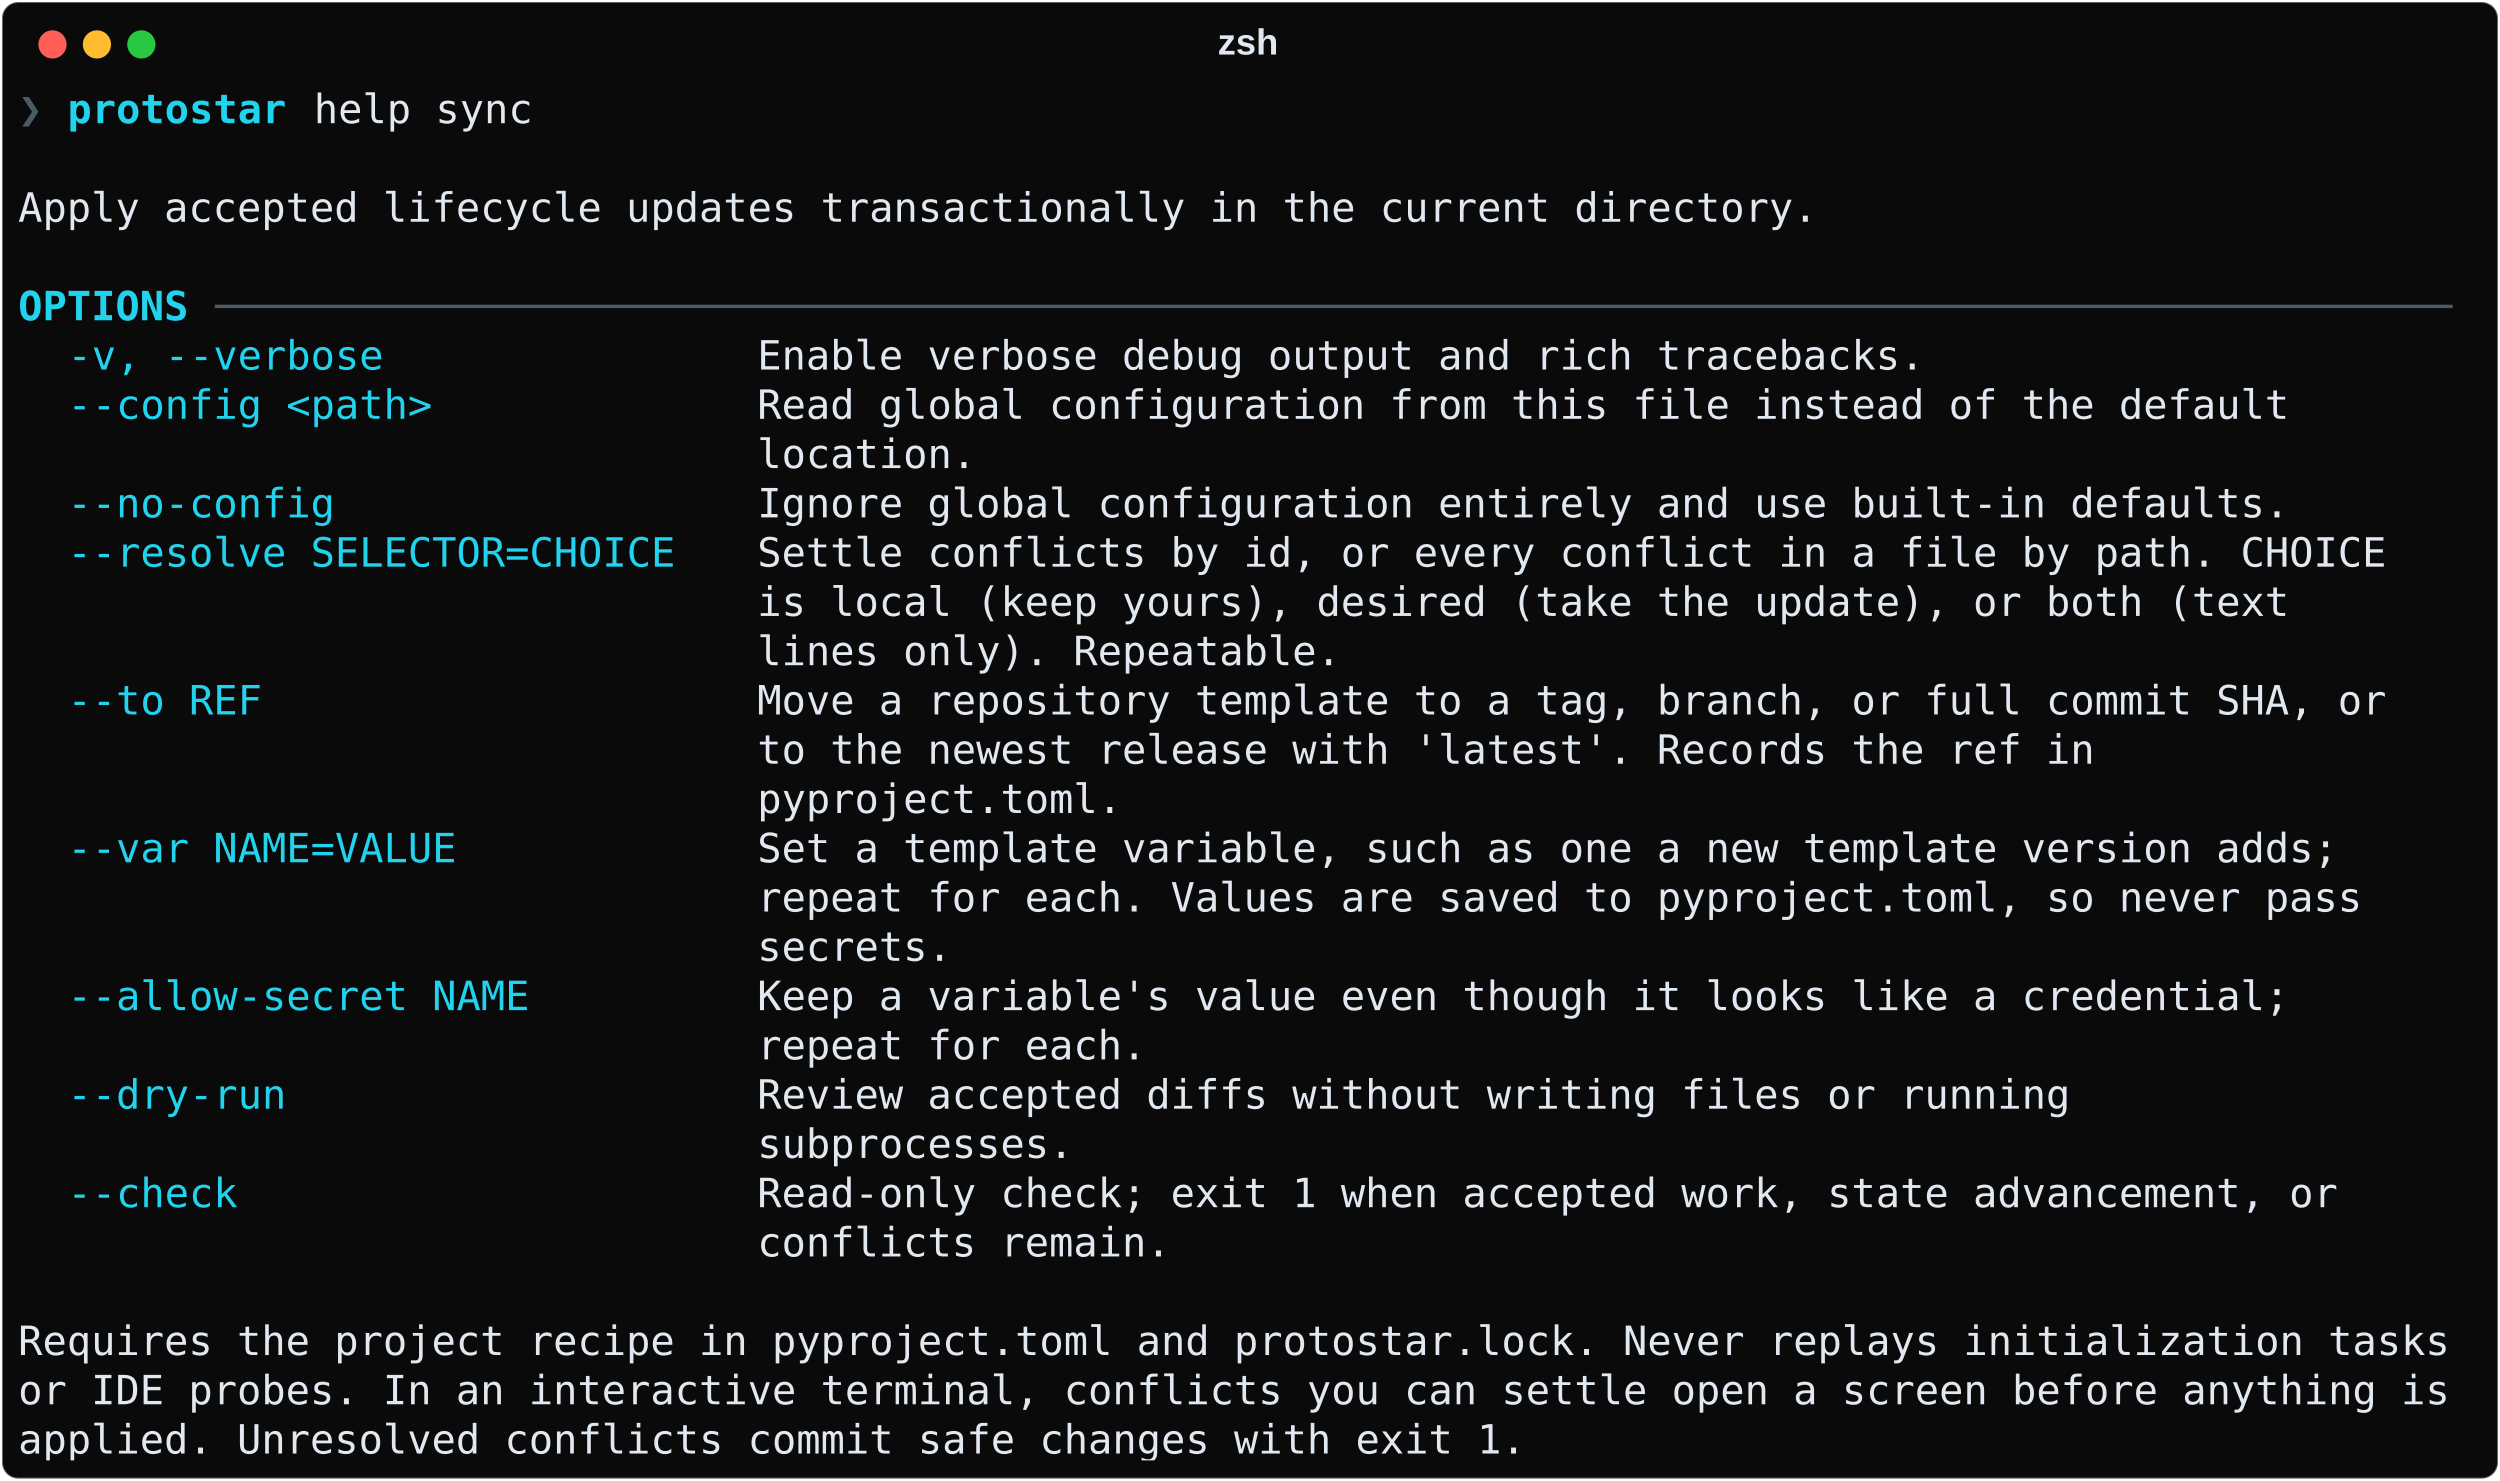
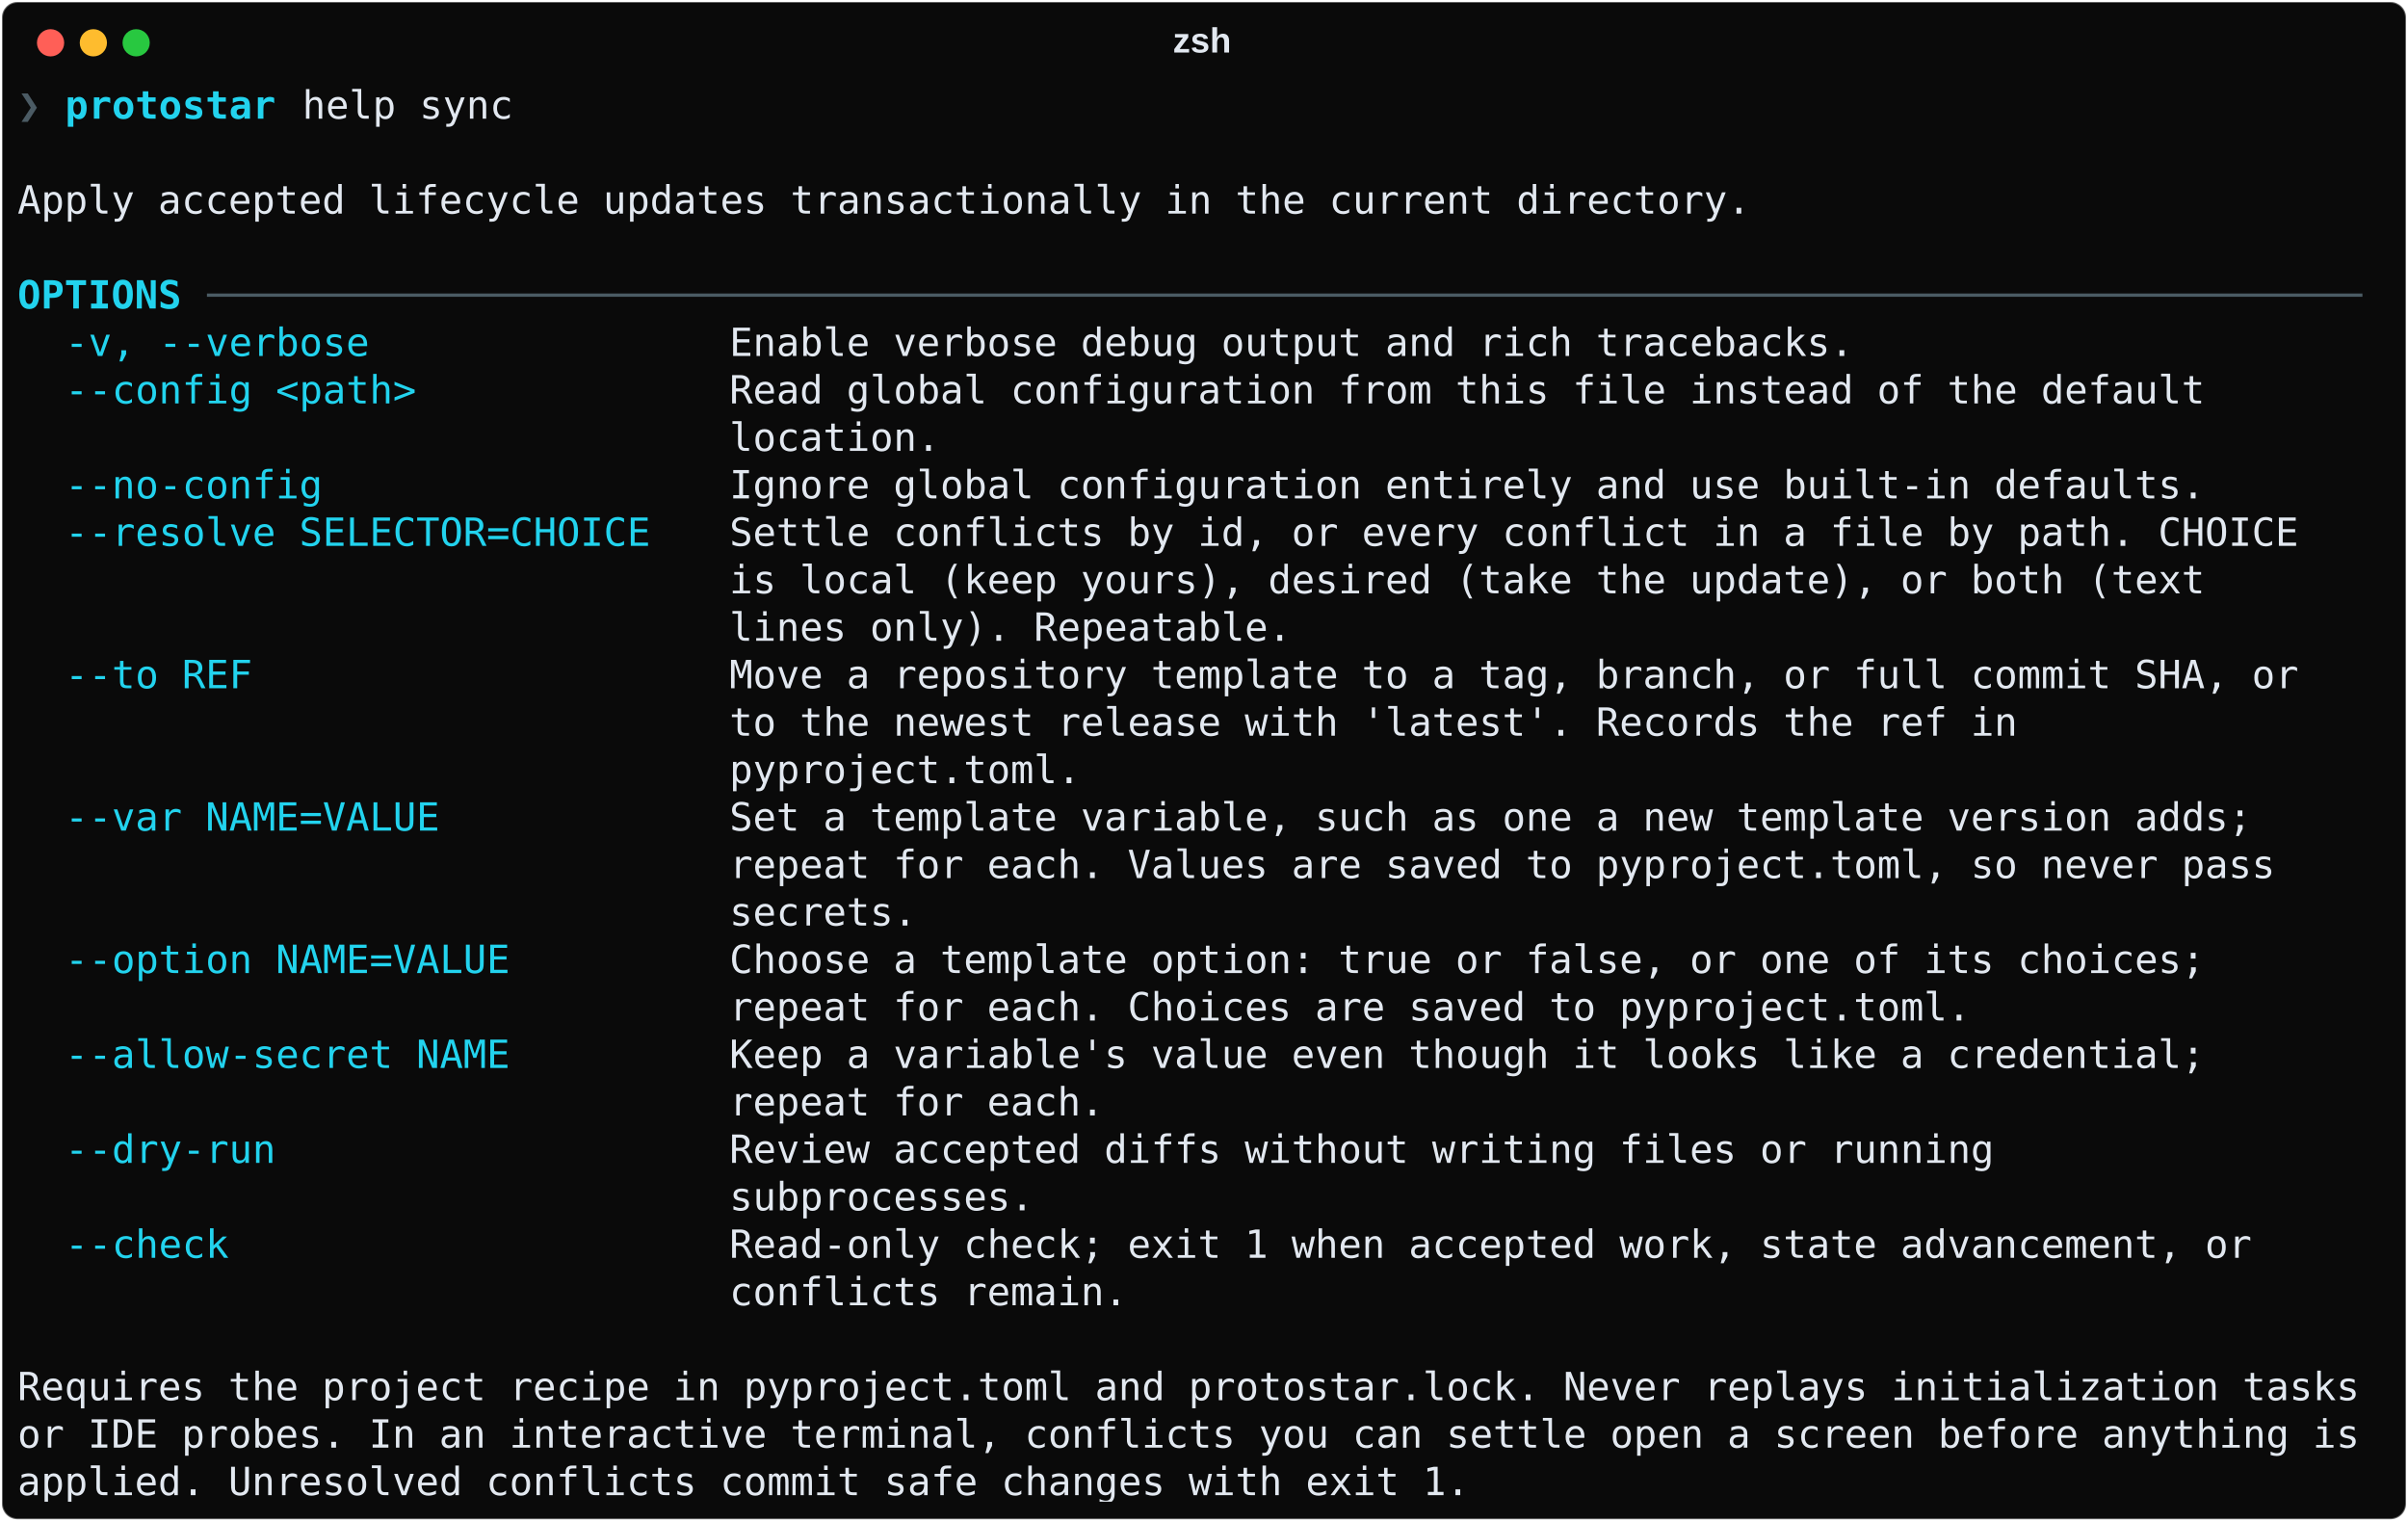
- <svg xmlns="http://www.w3.org/2000/svg" class="rich-terminal" viewBox="0 0 1238 733.2">
+ <svg xmlns="http://www.w3.org/2000/svg" class="rich-terminal" viewBox="0 0 1238 782.0">
  <style>

    @font-face {
        font-family: "Fira Code";
        src: local("FiraCode-Regular"),
                url("https://cdnjs.cloudflare.com/ajax/libs/firacode/6.2.0/woff2/FiraCode-Regular.woff2") format("woff2"),
                url("https://cdnjs.cloudflare.com/ajax/libs/firacode/6.2.0/woff/FiraCode-Regular.woff") format("woff");
        font-style: normal;
        font-weight: 400;
    }
    @font-face {
        font-family: "Fira Code";
        src: local("FiraCode-Bold"),
                url("https://cdnjs.cloudflare.com/ajax/libs/firacode/6.2.0/woff2/FiraCode-Bold.woff2") format("woff2"),
                url("https://cdnjs.cloudflare.com/ajax/libs/firacode/6.2.0/woff/FiraCode-Bold.woff") format("woff");
        font-style: bold;
        font-weight: 700;
    }

    .cli_sync_help-matrix {
        font-family: Fira Code, monospace;
        font-size: 20px;
        line-height: 24.4px;
        font-variant-east-asian: full-width;
    }

    .cli_sync_help-title {
        font-size: 18px;
        font-weight: bold;
        font-family: arial;
    }

    .cli_sync_help-r1 { fill: #4b5b64 }
.cli_sync_help-r2 { fill: #22d3ee;font-weight: bold }
.cli_sync_help-r3 { fill: #e2e8f0 }
.cli_sync_help-r4 { fill: #22d3ee }
    </style>
  <defs>
    <clipPath id="cli_sync_help-clip-terminal">
-       <rect x="0" y="0" width="1219.0" height="682.2" />
+       <rect x="0" y="0" width="1219.0" height="731.0" />
    </clipPath>
    <clipPath id="cli_sync_help-line-0">
      <rect x="0" y="1.5" width="1220" height="24.65" />
    </clipPath>
    <clipPath id="cli_sync_help-line-1">
      <rect x="0" y="25.9" width="1220" height="24.65" />
    </clipPath>
    <clipPath id="cli_sync_help-line-2">
      <rect x="0" y="50.3" width="1220" height="24.65" />
    </clipPath>
    <clipPath id="cli_sync_help-line-3">
      <rect x="0" y="74.7" width="1220" height="24.65" />
    </clipPath>
    <clipPath id="cli_sync_help-line-4">
      <rect x="0" y="99.1" width="1220" height="24.65" />
    </clipPath>
    <clipPath id="cli_sync_help-line-5">
      <rect x="0" y="123.5" width="1220" height="24.65" />
    </clipPath>
    <clipPath id="cli_sync_help-line-6">
      <rect x="0" y="147.9" width="1220" height="24.65" />
    </clipPath>
    <clipPath id="cli_sync_help-line-7">
      <rect x="0" y="172.3" width="1220" height="24.65" />
    </clipPath>
    <clipPath id="cli_sync_help-line-8">
      <rect x="0" y="196.7" width="1220" height="24.65" />
    </clipPath>
    <clipPath id="cli_sync_help-line-9">
      <rect x="0" y="221.1" width="1220" height="24.65" />
    </clipPath>
    <clipPath id="cli_sync_help-line-10">
      <rect x="0" y="245.5" width="1220" height="24.65" />
    </clipPath>
    <clipPath id="cli_sync_help-line-11">
      <rect x="0" y="269.9" width="1220" height="24.65" />
    </clipPath>
    <clipPath id="cli_sync_help-line-12">
      <rect x="0" y="294.3" width="1220" height="24.65" />
    </clipPath>
    <clipPath id="cli_sync_help-line-13">
      <rect x="0" y="318.7" width="1220" height="24.65" />
    </clipPath>
    <clipPath id="cli_sync_help-line-14">
      <rect x="0" y="343.1" width="1220" height="24.65" />
    </clipPath>
    <clipPath id="cli_sync_help-line-15">
      <rect x="0" y="367.5" width="1220" height="24.65" />
    </clipPath>
    <clipPath id="cli_sync_help-line-16">
      <rect x="0" y="391.9" width="1220" height="24.65" />
    </clipPath>
    <clipPath id="cli_sync_help-line-17">
      <rect x="0" y="416.3" width="1220" height="24.65" />
    </clipPath>
    <clipPath id="cli_sync_help-line-18">
      <rect x="0" y="440.7" width="1220" height="24.65" />
    </clipPath>
    <clipPath id="cli_sync_help-line-19">
      <rect x="0" y="465.1" width="1220" height="24.65" />
    </clipPath>
    <clipPath id="cli_sync_help-line-20">
      <rect x="0" y="489.5" width="1220" height="24.65" />
    </clipPath>
    <clipPath id="cli_sync_help-line-21">
      <rect x="0" y="513.9" width="1220" height="24.65" />
    </clipPath>
    <clipPath id="cli_sync_help-line-22">
      <rect x="0" y="538.3" width="1220" height="24.65" />
    </clipPath>
    <clipPath id="cli_sync_help-line-23">
      <rect x="0" y="562.7" width="1220" height="24.65" />
    </clipPath>
    <clipPath id="cli_sync_help-line-24">
      <rect x="0" y="587.1" width="1220" height="24.65" />
    </clipPath>
    <clipPath id="cli_sync_help-line-25">
      <rect x="0" y="611.5" width="1220" height="24.65" />
    </clipPath>
    <clipPath id="cli_sync_help-line-26">
      <rect x="0" y="635.9" width="1220" height="24.65" />
    </clipPath>
+     <clipPath id="cli_sync_help-line-27">
+       <rect x="0" y="660.3" width="1220" height="24.65" />
+     </clipPath>
+     <clipPath id="cli_sync_help-line-28">
+       <rect x="0" y="684.7" width="1220" height="24.65" />
+     </clipPath>
  </defs>
-   <rect fill="#0a0a0a" stroke="rgba(255,255,255,0.35)" stroke-width="1" x="1" y="1" width="1236" height="731.2" rx="8" />
+   <rect fill="#0a0a0a" stroke="rgba(255,255,255,0.35)" stroke-width="1" x="1" y="1" width="1236" height="780" rx="8" />
  <text class="cli_sync_help-title" fill="#e2e8f0" text-anchor="middle" x="618" y="27">zsh</text>
  <g transform="translate(26,22)">
    <circle cx="0" cy="0" r="7" fill="#ff5f57" />
    <circle cx="22" cy="0" r="7" fill="#febc2e" />
    <circle cx="44" cy="0" r="7" fill="#28c840" />
  </g>
  <g transform="translate(9, 41)" clip-path="url(#cli_sync_help-clip-terminal)">
    <g class="cli_sync_help-matrix">
      <text class="cli_sync_help-r1" x="0" y="20" textLength="24.4" clip-path="url(#cli_sync_help-line-0)">❯ </text>
      <text class="cli_sync_help-r2" x="24.4" y="20" textLength="122" clip-path="url(#cli_sync_help-line-0)">protostar </text>
      <text class="cli_sync_help-r3" x="146.4" y="20" textLength="109.8" clip-path="url(#cli_sync_help-line-0)">help sync</text>
      <text class="cli_sync_help-r3" x="1220" y="20" textLength="12.2" clip-path="url(#cli_sync_help-line-0)">
</text>
      <text class="cli_sync_help-r3" x="1220" y="44.4" textLength="12.2" clip-path="url(#cli_sync_help-line-1)">
</text>
      <text class="cli_sync_help-r3" x="0" y="68.8" textLength="902.8" clip-path="url(#cli_sync_help-line-2)">Apply accepted lifecycle updates transactionally in the current directory.</text>
      <text class="cli_sync_help-r3" x="1220" y="68.8" textLength="12.2" clip-path="url(#cli_sync_help-line-2)">
</text>
      <text class="cli_sync_help-r3" x="1220" y="93.2" textLength="12.2" clip-path="url(#cli_sync_help-line-3)">
</text>
      <text class="cli_sync_help-r2" x="0" y="117.6" textLength="85.4" clip-path="url(#cli_sync_help-line-4)">OPTIONS</text>
      <text class="cli_sync_help-r1" x="97.6" y="117.6" textLength="1122.4" clip-path="url(#cli_sync_help-line-4)">────────────────────────────────────────────────────────────────────────────────────────────</text>
      <text class="cli_sync_help-r3" x="1220" y="117.6" textLength="12.2" clip-path="url(#cli_sync_help-line-4)">
</text>
      <text class="cli_sync_help-r4" x="24.4" y="142" textLength="305" clip-path="url(#cli_sync_help-line-5)">-v, --verbose            </text>
      <text class="cli_sync_help-r3" x="366" y="142" textLength="817.4" clip-path="url(#cli_sync_help-line-5)">Enable verbose debug output and rich tracebacks.                   </text>
      <text class="cli_sync_help-r3" x="1220" y="142" textLength="12.2" clip-path="url(#cli_sync_help-line-5)">
</text>
      <text class="cli_sync_help-r4" x="24.4" y="166.4" textLength="305" clip-path="url(#cli_sync_help-line-6)">--config &lt;path&gt;          </text>
      <text class="cli_sync_help-r3" x="366" y="166.4" textLength="817.4" clip-path="url(#cli_sync_help-line-6)">Read global configuration from this file instead of the default    </text>
      <text class="cli_sync_help-r3" x="1220" y="166.4" textLength="12.2" clip-path="url(#cli_sync_help-line-6)">
</text>
      <text class="cli_sync_help-r3" x="366" y="190.8" textLength="817.4" clip-path="url(#cli_sync_help-line-7)">location.                                                          </text>
      <text class="cli_sync_help-r3" x="1220" y="190.8" textLength="12.2" clip-path="url(#cli_sync_help-line-7)">
</text>
      <text class="cli_sync_help-r4" x="24.4" y="215.2" textLength="305" clip-path="url(#cli_sync_help-line-8)">--no-config              </text>
      <text class="cli_sync_help-r3" x="366" y="215.2" textLength="817.4" clip-path="url(#cli_sync_help-line-8)">Ignore global configuration entirely and use built-in defaults.    </text>
      <text class="cli_sync_help-r3" x="1220" y="215.2" textLength="12.2" clip-path="url(#cli_sync_help-line-8)">
</text>
      <text class="cli_sync_help-r4" x="24.4" y="239.6" textLength="305" clip-path="url(#cli_sync_help-line-9)">--resolve SELECTOR=CHOICE</text>
      <text class="cli_sync_help-r3" x="366" y="239.6" textLength="817.4" clip-path="url(#cli_sync_help-line-9)">Settle conflicts by id, or every conflict in a file by path. CHOICE</text>
      <text class="cli_sync_help-r3" x="1220" y="239.6" textLength="12.2" clip-path="url(#cli_sync_help-line-9)">
</text>
      <text class="cli_sync_help-r3" x="366" y="264" textLength="817.4" clip-path="url(#cli_sync_help-line-10)">is local (keep yours), desired (take the update), or both (text    </text>
      <text class="cli_sync_help-r3" x="1220" y="264" textLength="12.2" clip-path="url(#cli_sync_help-line-10)">
</text>
      <text class="cli_sync_help-r3" x="366" y="288.4" textLength="817.4" clip-path="url(#cli_sync_help-line-11)">lines only). Repeatable.                                           </text>
      <text class="cli_sync_help-r3" x="1220" y="288.4" textLength="12.2" clip-path="url(#cli_sync_help-line-11)">
</text>
      <text class="cli_sync_help-r4" x="24.4" y="312.8" textLength="305" clip-path="url(#cli_sync_help-line-12)">--to REF                 </text>
      <text class="cli_sync_help-r3" x="366" y="312.8" textLength="817.4" clip-path="url(#cli_sync_help-line-12)">Move a repository template to a tag, branch, or full commit SHA, or</text>
      <text class="cli_sync_help-r3" x="1220" y="312.8" textLength="12.2" clip-path="url(#cli_sync_help-line-12)">
</text>
      <text class="cli_sync_help-r3" x="366" y="337.2" textLength="817.4" clip-path="url(#cli_sync_help-line-13)">to the newest release with 'latest'. Records the ref in            </text>
      <text class="cli_sync_help-r3" x="1220" y="337.2" textLength="12.2" clip-path="url(#cli_sync_help-line-13)">
</text>
      <text class="cli_sync_help-r3" x="366" y="361.6" textLength="817.4" clip-path="url(#cli_sync_help-line-14)">pyproject.toml.                                                    </text>
      <text class="cli_sync_help-r3" x="1220" y="361.6" textLength="12.2" clip-path="url(#cli_sync_help-line-14)">
</text>
      <text class="cli_sync_help-r4" x="24.4" y="386" textLength="305" clip-path="url(#cli_sync_help-line-15)">--var NAME=VALUE         </text>
      <text class="cli_sync_help-r3" x="366" y="386" textLength="817.4" clip-path="url(#cli_sync_help-line-15)">Set a template variable, such as one a new template version adds;  </text>
      <text class="cli_sync_help-r3" x="1220" y="386" textLength="12.2" clip-path="url(#cli_sync_help-line-15)">
</text>
      <text class="cli_sync_help-r3" x="366" y="410.4" textLength="817.4" clip-path="url(#cli_sync_help-line-16)">repeat for each. Values are saved to pyproject.toml, so never pass </text>
      <text class="cli_sync_help-r3" x="1220" y="410.4" textLength="12.2" clip-path="url(#cli_sync_help-line-16)">
</text>
      <text class="cli_sync_help-r3" x="366" y="434.8" textLength="817.4" clip-path="url(#cli_sync_help-line-17)">secrets.                                                           </text>
      <text class="cli_sync_help-r3" x="1220" y="434.8" textLength="12.2" clip-path="url(#cli_sync_help-line-17)">
</text>
-       <text class="cli_sync_help-r4" x="24.4" y="459.2" textLength="305" clip-path="url(#cli_sync_help-line-18)">--allow-secret NAME      </text>
-       <text class="cli_sync_help-r3" x="366" y="459.2" textLength="817.4" clip-path="url(#cli_sync_help-line-18)">Keep a variable's value even though it looks like a credential;    </text>
+       <text class="cli_sync_help-r4" x="24.4" y="459.2" textLength="305" clip-path="url(#cli_sync_help-line-18)">--option NAME=VALUE      </text>
+       <text class="cli_sync_help-r3" x="366" y="459.2" textLength="817.4" clip-path="url(#cli_sync_help-line-18)">Choose a template option: true or false, or one of its choices;    </text>
      <text class="cli_sync_help-r3" x="1220" y="459.2" textLength="12.2" clip-path="url(#cli_sync_help-line-18)">
</text>
-       <text class="cli_sync_help-r3" x="366" y="483.6" textLength="817.4" clip-path="url(#cli_sync_help-line-19)">repeat for each.                                                   </text>
+       <text class="cli_sync_help-r3" x="366" y="483.6" textLength="817.4" clip-path="url(#cli_sync_help-line-19)">repeat for each. Choices are saved to pyproject.toml.              </text>
      <text class="cli_sync_help-r3" x="1220" y="483.6" textLength="12.2" clip-path="url(#cli_sync_help-line-19)">
</text>
-       <text class="cli_sync_help-r4" x="24.4" y="508" textLength="305" clip-path="url(#cli_sync_help-line-20)">--dry-run                </text>
-       <text class="cli_sync_help-r3" x="366" y="508" textLength="817.4" clip-path="url(#cli_sync_help-line-20)">Review accepted diffs without writing files or running             </text>
+       <text class="cli_sync_help-r4" x="24.4" y="508" textLength="305" clip-path="url(#cli_sync_help-line-20)">--allow-secret NAME      </text>
+       <text class="cli_sync_help-r3" x="366" y="508" textLength="817.4" clip-path="url(#cli_sync_help-line-20)">Keep a variable's value even though it looks like a credential;    </text>
      <text class="cli_sync_help-r3" x="1220" y="508" textLength="12.2" clip-path="url(#cli_sync_help-line-20)">
</text>
-       <text class="cli_sync_help-r3" x="366" y="532.4" textLength="817.4" clip-path="url(#cli_sync_help-line-21)">subprocesses.                                                      </text>
+       <text class="cli_sync_help-r3" x="366" y="532.4" textLength="817.4" clip-path="url(#cli_sync_help-line-21)">repeat for each.                                                   </text>
      <text class="cli_sync_help-r3" x="1220" y="532.4" textLength="12.2" clip-path="url(#cli_sync_help-line-21)">
</text>
-       <text class="cli_sync_help-r4" x="24.4" y="556.8" textLength="305" clip-path="url(#cli_sync_help-line-22)">--check                  </text>
-       <text class="cli_sync_help-r3" x="366" y="556.8" textLength="817.4" clip-path="url(#cli_sync_help-line-22)">Read-only check; exit 1 when accepted work, state advancement, or  </text>
+       <text class="cli_sync_help-r4" x="24.4" y="556.8" textLength="305" clip-path="url(#cli_sync_help-line-22)">--dry-run                </text>
+       <text class="cli_sync_help-r3" x="366" y="556.8" textLength="817.4" clip-path="url(#cli_sync_help-line-22)">Review accepted diffs without writing files or running             </text>
      <text class="cli_sync_help-r3" x="1220" y="556.8" textLength="12.2" clip-path="url(#cli_sync_help-line-22)">
</text>
-       <text class="cli_sync_help-r3" x="366" y="581.2" textLength="817.4" clip-path="url(#cli_sync_help-line-23)">conflicts remain.                                                  </text>
+       <text class="cli_sync_help-r3" x="366" y="581.2" textLength="817.4" clip-path="url(#cli_sync_help-line-23)">subprocesses.                                                      </text>
      <text class="cli_sync_help-r3" x="1220" y="581.2" textLength="12.2" clip-path="url(#cli_sync_help-line-23)">
</text>
+       <text class="cli_sync_help-r4" x="24.4" y="605.6" textLength="305" clip-path="url(#cli_sync_help-line-24)">--check                  </text>
+       <text class="cli_sync_help-r3" x="366" y="605.6" textLength="817.4" clip-path="url(#cli_sync_help-line-24)">Read-only check; exit 1 when accepted work, state advancement, or  </text>
      <text class="cli_sync_help-r3" x="1220" y="605.6" textLength="12.2" clip-path="url(#cli_sync_help-line-24)">
</text>
-       <text class="cli_sync_help-r3" x="0" y="630" textLength="1220" clip-path="url(#cli_sync_help-line-25)">Requires the project recipe in pyproject.toml and protostar.lock. Never replays initialization tasks</text>
+       <text class="cli_sync_help-r3" x="366" y="630" textLength="817.4" clip-path="url(#cli_sync_help-line-25)">conflicts remain.                                                  </text>
      <text class="cli_sync_help-r3" x="1220" y="630" textLength="12.2" clip-path="url(#cli_sync_help-line-25)">
</text>
-       <text class="cli_sync_help-r3" x="0" y="654.4" textLength="1220" clip-path="url(#cli_sync_help-line-26)">or IDE probes. In an interactive terminal, conflicts you can settle open a screen before anything is</text>
      <text class="cli_sync_help-r3" x="1220" y="654.4" textLength="12.2" clip-path="url(#cli_sync_help-line-26)">
</text>
-       <text class="cli_sync_help-r3" x="0" y="678.8" textLength="756.4" clip-path="url(#cli_sync_help-line-27)">applied. Unresolved conflicts commit safe changes with exit 1.</text>
+       <text class="cli_sync_help-r3" x="0" y="678.8" textLength="1220" clip-path="url(#cli_sync_help-line-27)">Requires the project recipe in pyproject.toml and protostar.lock. Never replays initialization tasks</text>
      <text class="cli_sync_help-r3" x="1220" y="678.8" textLength="12.2" clip-path="url(#cli_sync_help-line-27)">
+ </text>
+       <text class="cli_sync_help-r3" x="0" y="703.2" textLength="1220" clip-path="url(#cli_sync_help-line-28)">or IDE probes. In an interactive terminal, conflicts you can settle open a screen before anything is</text>
+       <text class="cli_sync_help-r3" x="1220" y="703.2" textLength="12.2" clip-path="url(#cli_sync_help-line-28)">
+ </text>
+       <text class="cli_sync_help-r3" x="0" y="727.6" textLength="756.4" clip-path="url(#cli_sync_help-line-29)">applied. Unresolved conflicts commit safe changes with exit 1.</text>
+       <text class="cli_sync_help-r3" x="1220" y="727.6" textLength="12.2" clip-path="url(#cli_sync_help-line-29)">
</text>
    </g>
  </g>
</svg>
